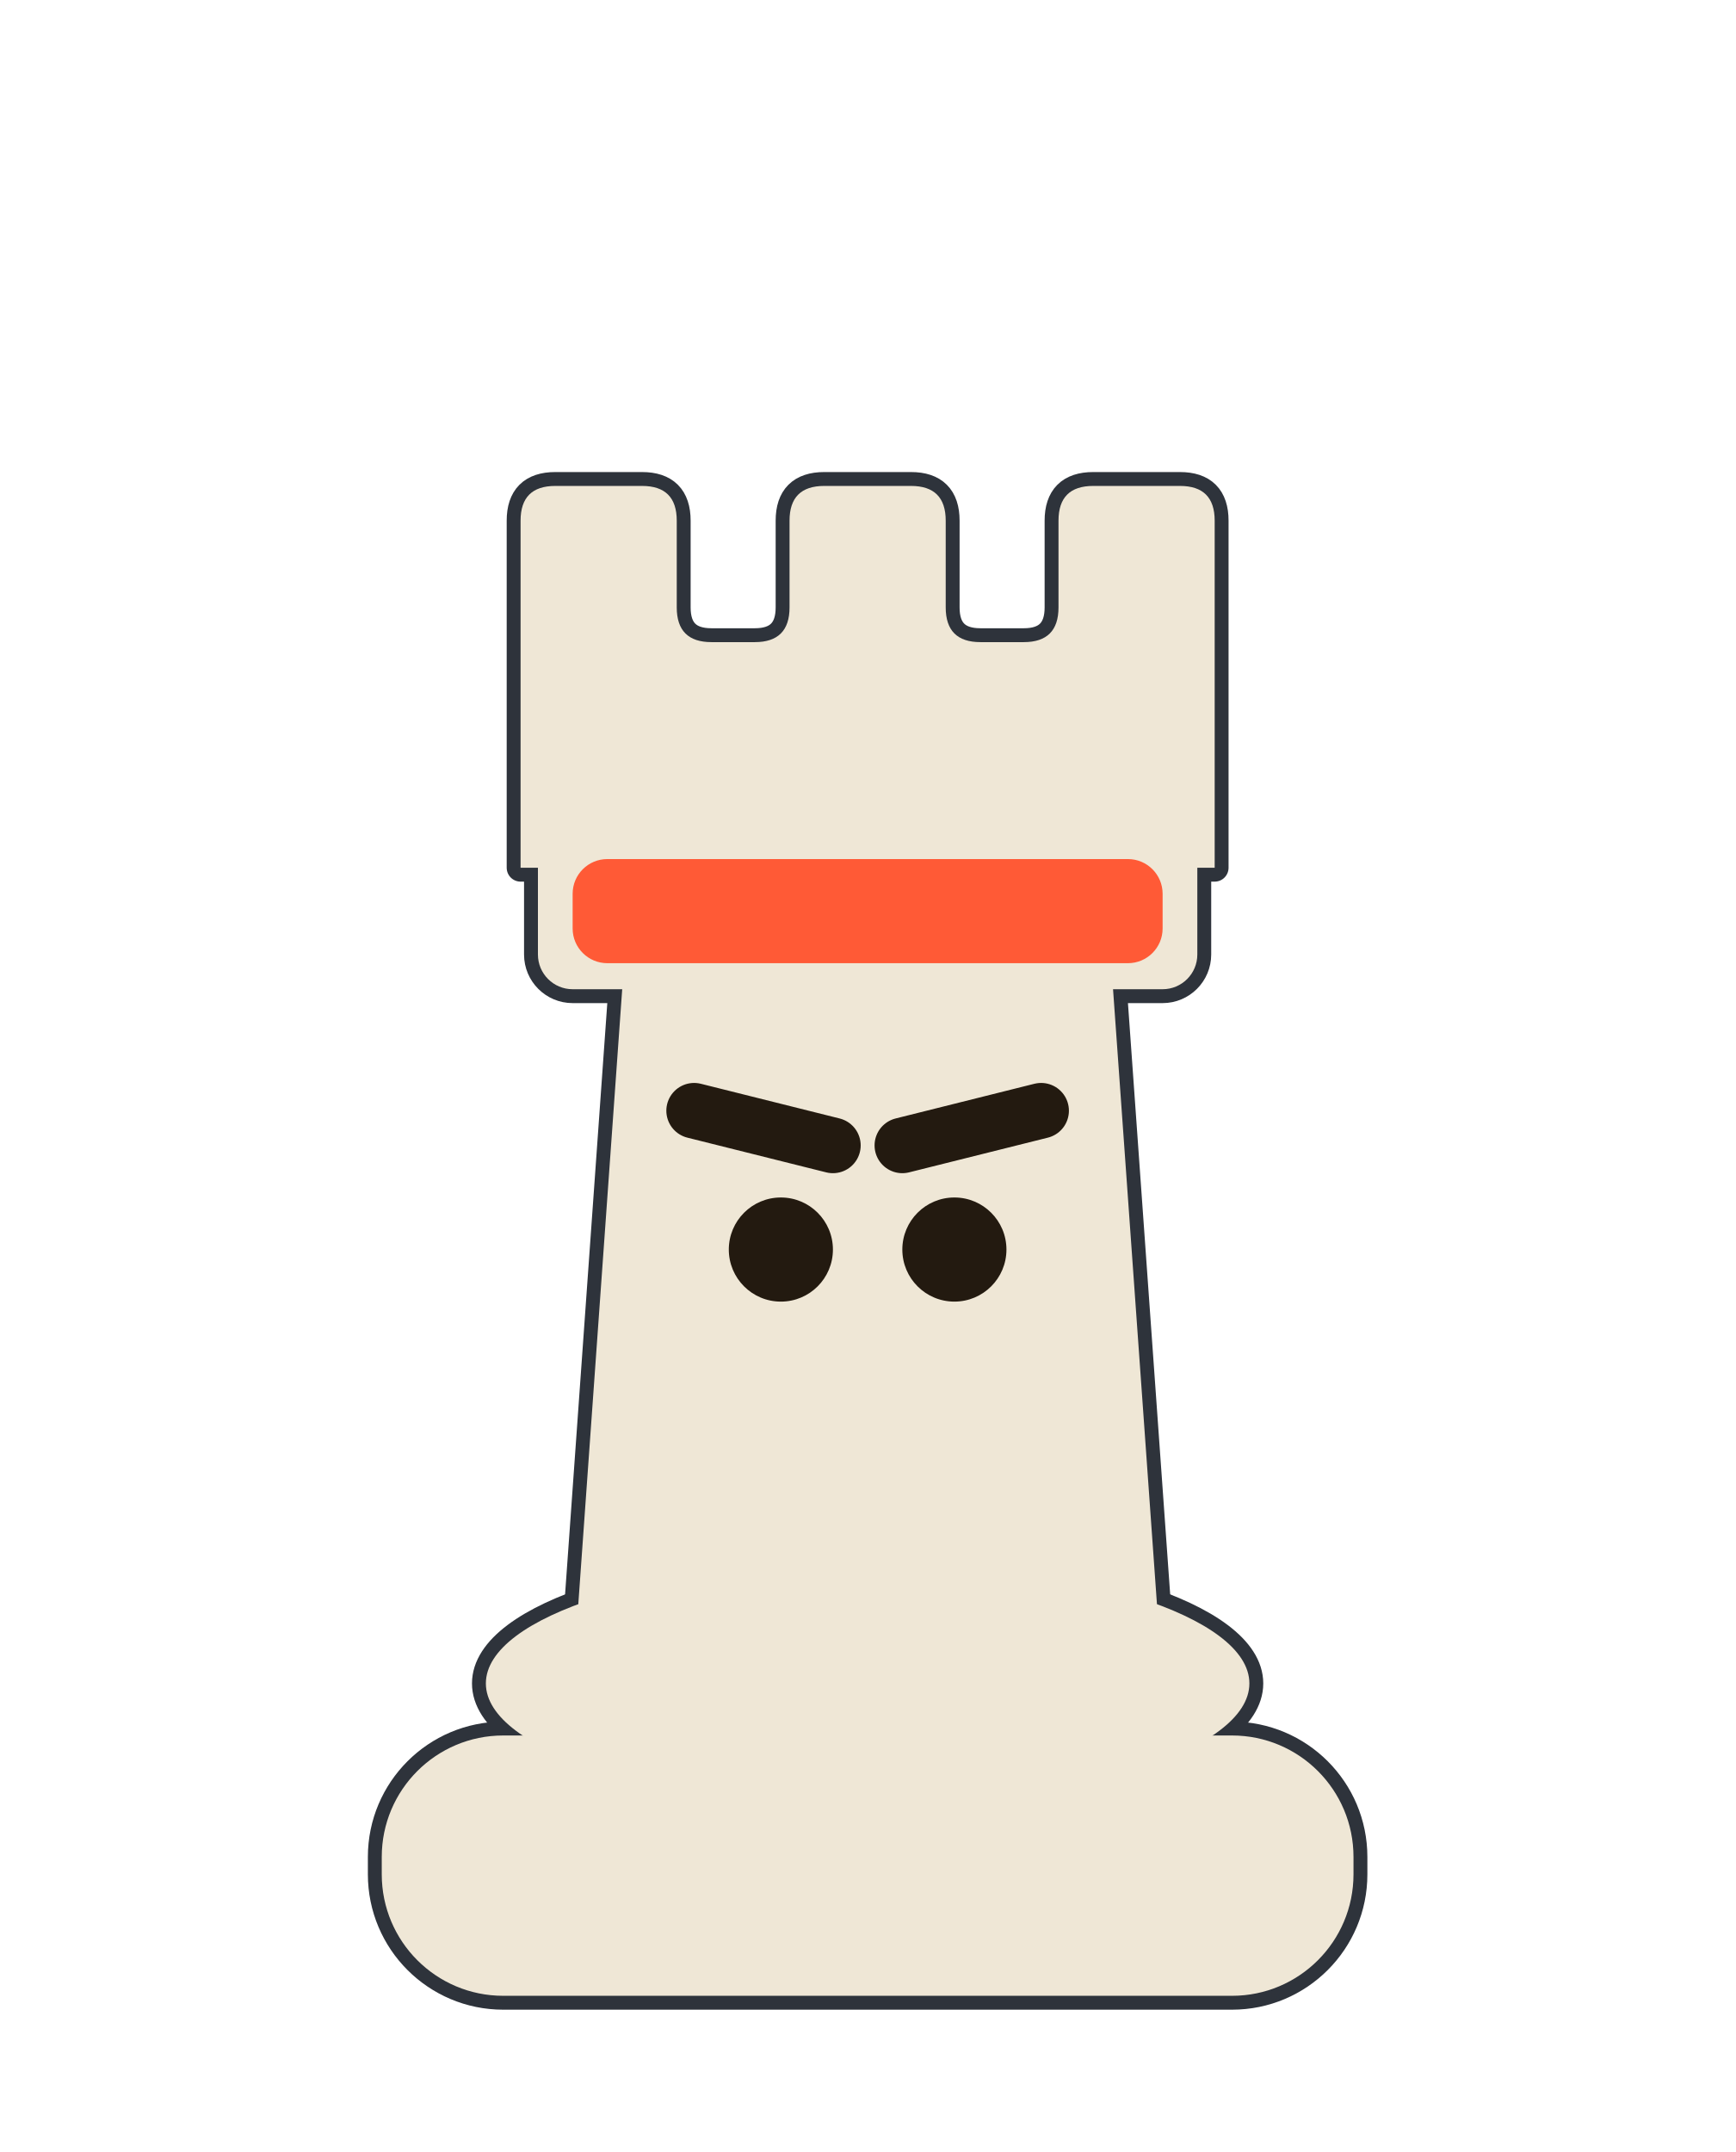
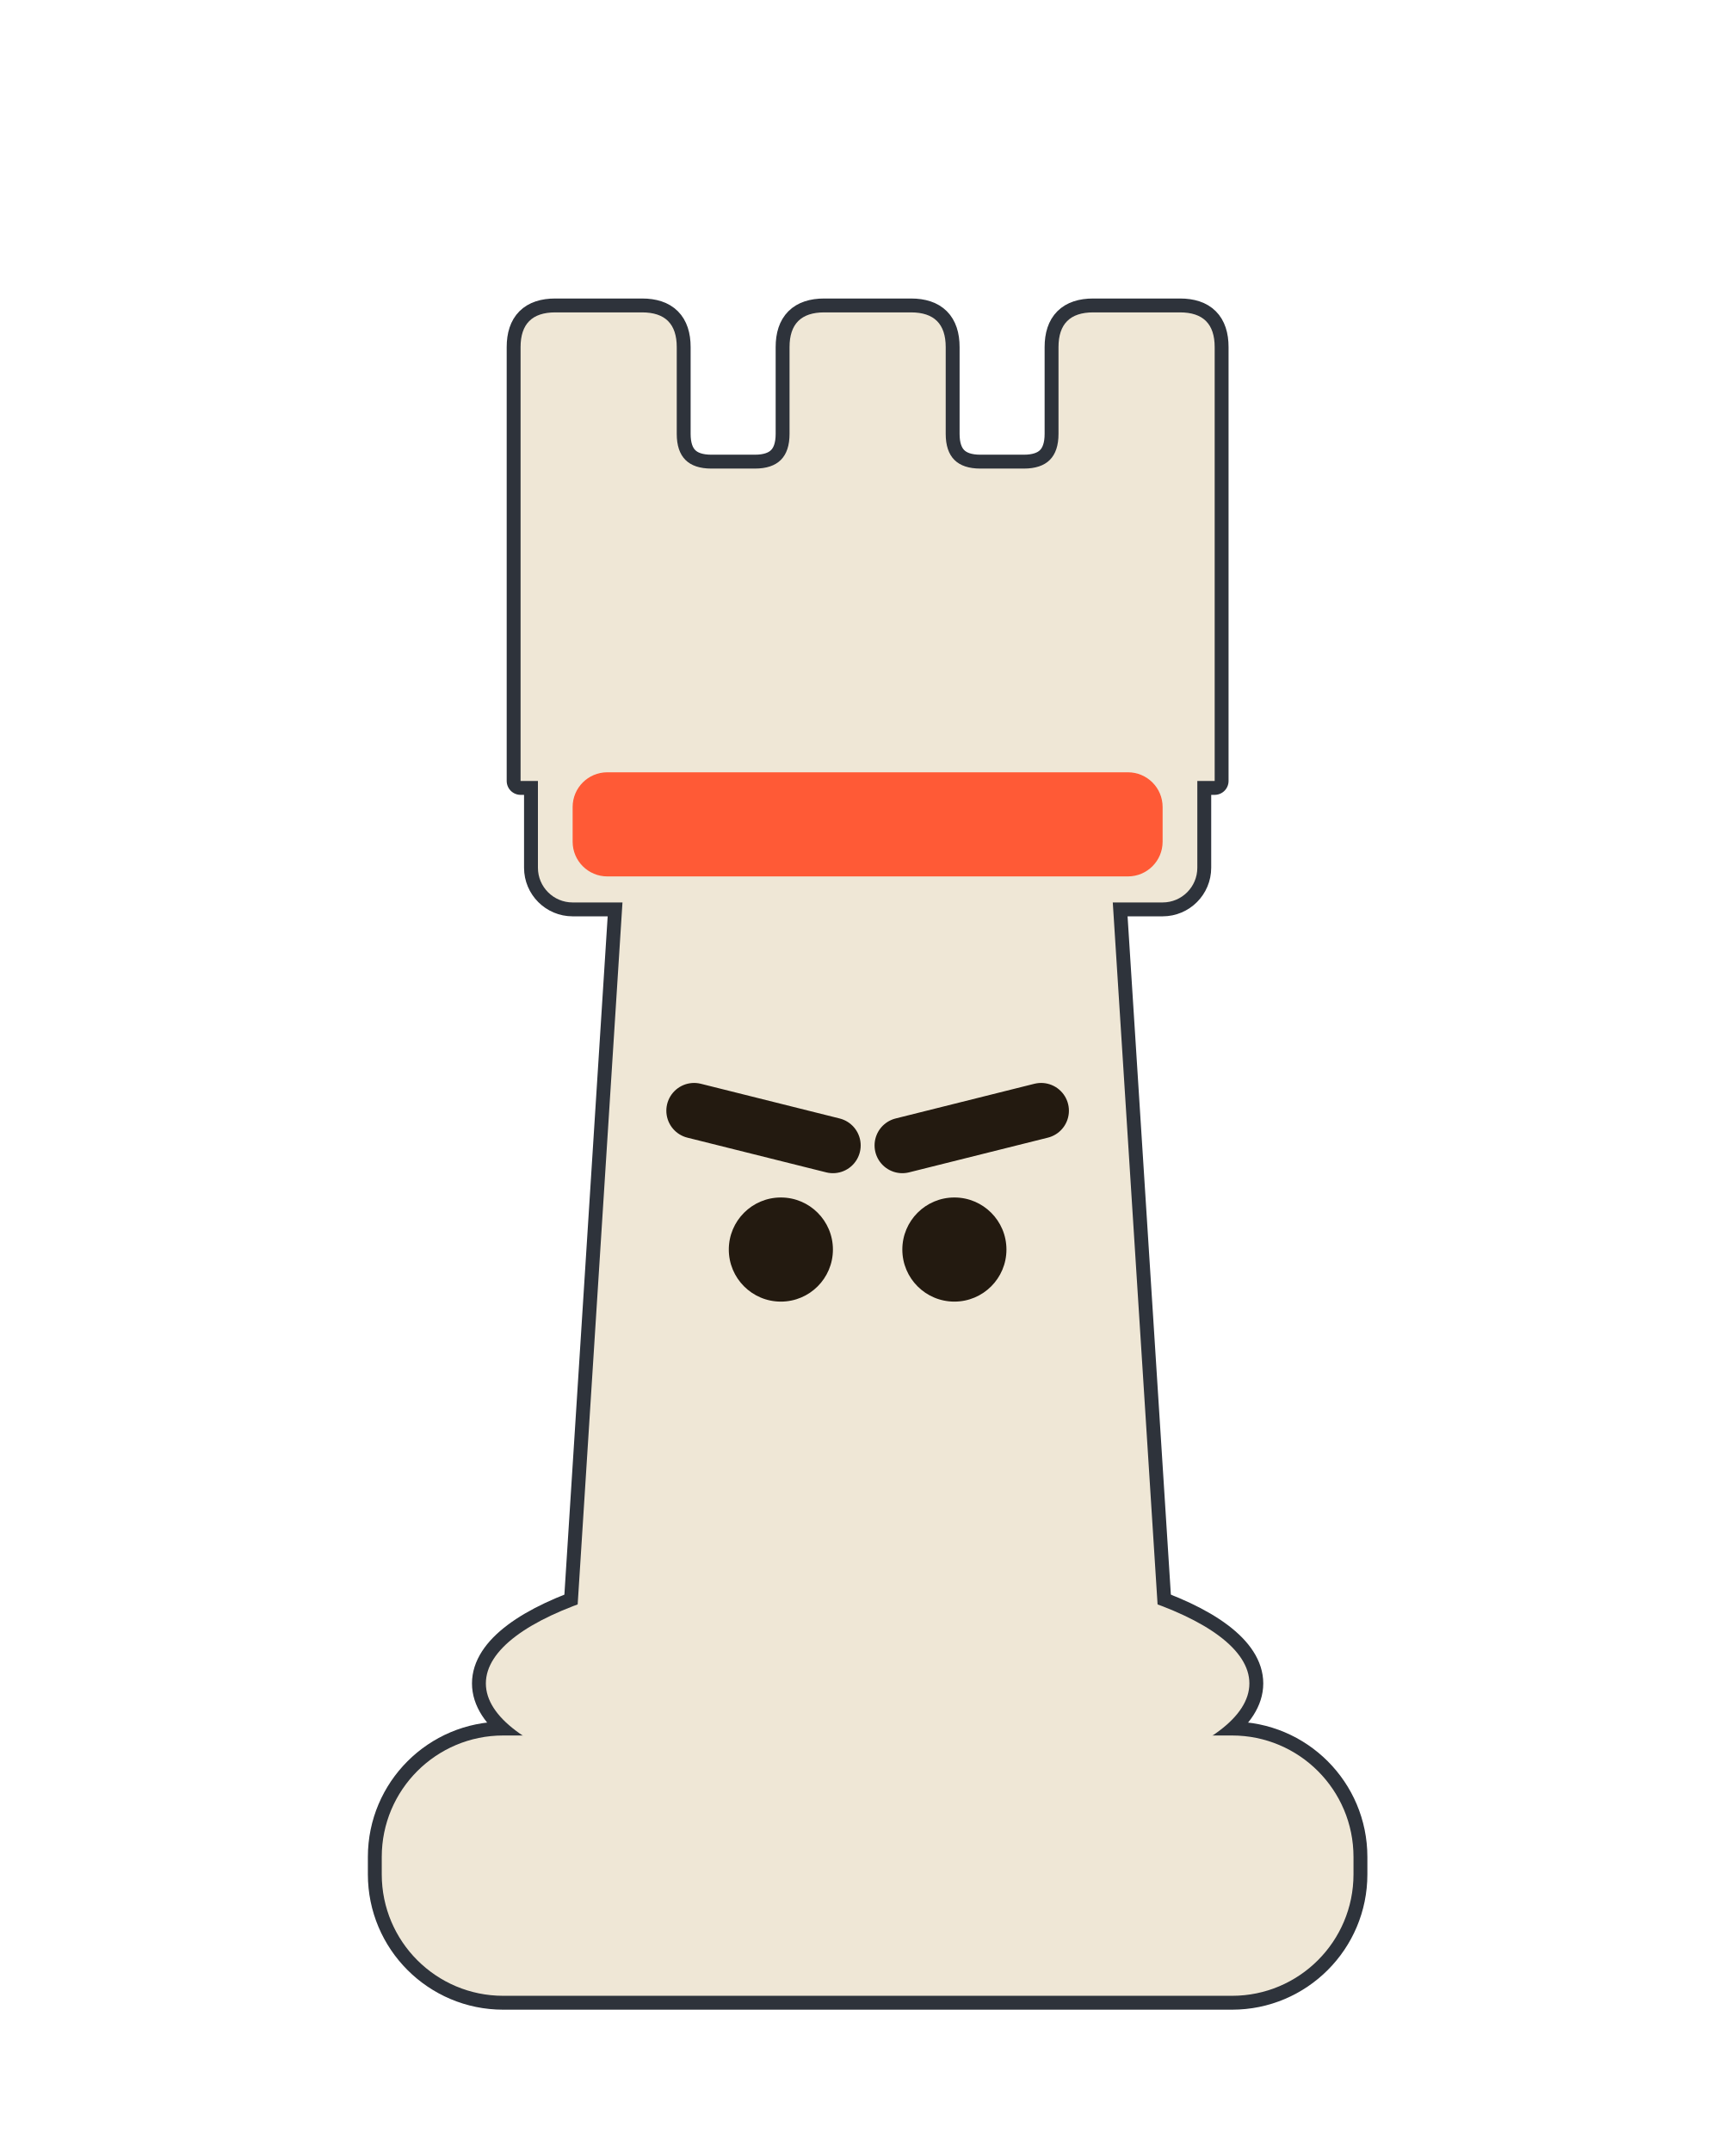
<svg xmlns="http://www.w3.org/2000/svg" viewBox="0 0 100 124">
  <g stroke-linejoin="round" stroke-linecap="round">
    <rect x="22" y="100" width="56" height="15" rx="7" fill="#2e333b" stroke="#2e333b" stroke-width="1.6" />
    <ellipse cx="50" cy="97" rx="22" ry="7" fill="#2e333b" stroke="#2e333b" stroke-width="1.6" />
-     <path d="M33,97 L36,55 L64,55 L67,97 Z" fill="#2e333b" stroke="#2e333b" stroke-width="1.6" />
-     <rect x="31" y="48" width="38" height="9" rx="2" fill="#2e333b" stroke="#2e333b" stroke-width="1.6" />
-     <path d="M30,50 L30,30 Q30,28 32,28 L37,28 Q39,28 39,30 L39,35 Q39,37 41,37 L43.5,37 Q45.5,37 45.5,35 L45.5,30 Q45.5,28 47.5,28 L52.5,28 Q54.5,28 54.5,30 L54.5,35 Q54.5,37 56.5,37 L59,37 Q61,37 61,35 L61,30 Q61,28 63,28 L68,28 Q70,28 70,30 L70,50 Z" fill="#2e333b" stroke="#2e333b" stroke-width="1.6" />
+     <path d="M33,97 L36,50 L64,50 L67,97 Z" fill="#2e333b" stroke="#2e333b" stroke-width="1.6" />
+     <rect x="31" y="43" width="38" height="9" rx="2" fill="#2e333b" stroke="#2e333b" stroke-width="1.6" />
+     <path d="M30,45 L30,20 Q30,18 32,18 L37,18 Q39,18 39,20 L39,25 Q39,27 41,27 L43.5,27 Q45.5,27 45.5,25 L45.5,20 Q45.5,18 47.5,18 L52.5,18 Q54.5,18 54.5,20 L54.5,25 Q54.5,27 56.5,27 L59,27 Q61,27 61,25 L61,20 Q61,18 63,18 L68,18 Q70,18 70,20 L70,45 Z" fill="#2e333b" stroke="#2e333b" stroke-width="1.6" />
  </g>
  <rect x="22" y="100" width="56" height="15" rx="7" fill="#efe7d6" />
  <ellipse cx="50" cy="97" rx="22" ry="7" fill="#efe7d6" />
-   <path d="M33,97 L36,55 L64,55 L67,97 Z" fill="#efe7d6" />
-   <rect x="31" y="48" width="38" height="9" rx="2" fill="#efe7d6" />
-   <path d="M30,50 L30,30 Q30,28 32,28 L37,28 Q39,28 39,30 L39,35 Q39,37 41,37 L43.5,37 Q45.5,37 45.5,35 L45.5,30 Q45.5,28 47.5,28 L52.5,28 Q54.5,28 54.5,30 L54.5,35 Q54.5,37 56.5,37 L59,37 Q61,37 61,35 L61,30 Q61,28 63,28 L68,28 Q70,28 70,30 L70,50 Z" fill="#efe7d6" />
-   <rect x="33" y="49.5" width="34" height="6" rx="2" fill="#ff5a36" />
+   <path d="M33,97 L36,50 L64,50 L67,97 Z" fill="#efe7d6" />
+   <rect x="31" y="43" width="38" height="9" rx="2" fill="#efe7d6" />
+   <path d="M30,45 L30,20 Q30,18 32,18 L37,18 Q39,18 39,20 L39,25 Q39,27 41,27 L43.5,27 Q45.5,27 45.5,25 L45.5,20 Q45.5,18 47.5,18 L52.5,18 Q54.5,18 54.5,20 L54.5,25 Q54.5,27 56.5,27 L59,27 Q61,27 61,25 L61,20 Q61,18 63,18 L68,18 Q70,18 70,20 L70,45 Z" fill="#efe7d6" />
+   <rect x="33" y="44.5" width="34" height="6" rx="2" fill="#ff5a36" />
  <path d="M40,64 L48,66" stroke="#231a10" stroke-width="3.2" stroke-linecap="round" />
  <path d="M60,64 L52,66" stroke="#231a10" stroke-width="3.2" stroke-linecap="round" />
  <circle cx="45" cy="72" r="3" fill="#231a10" />
  <circle cx="55" cy="72" r="3" fill="#231a10" />
</svg>
